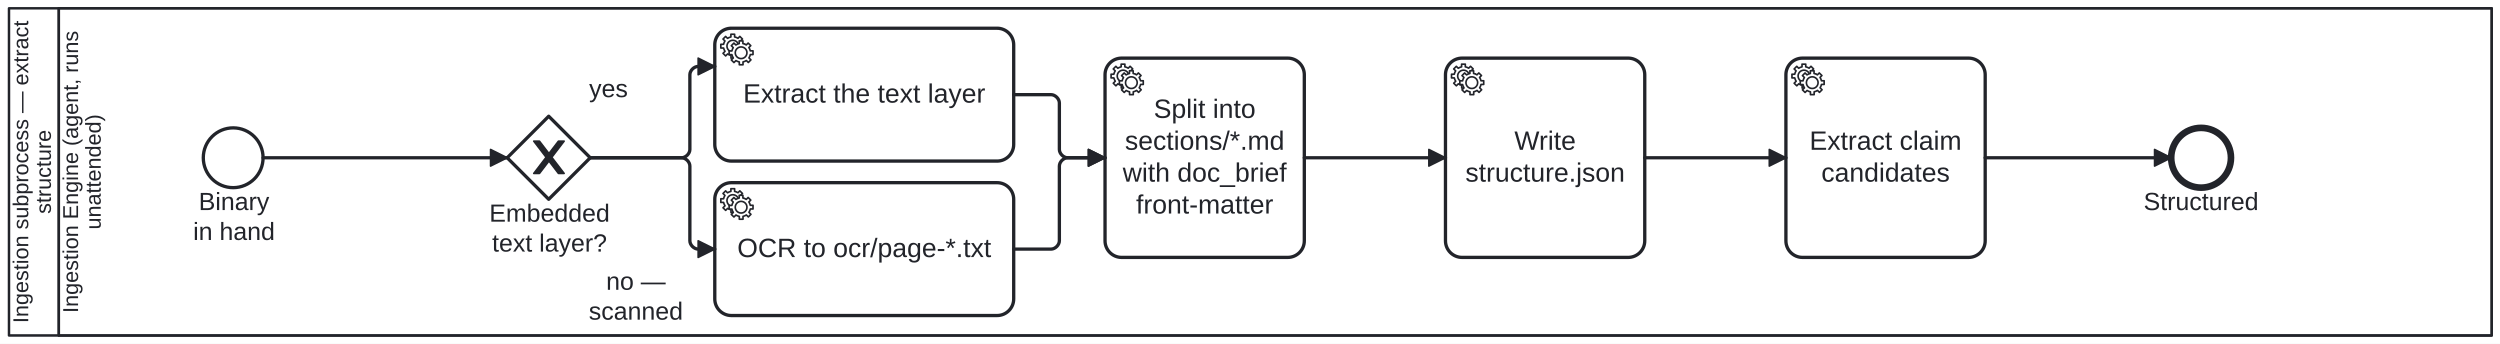
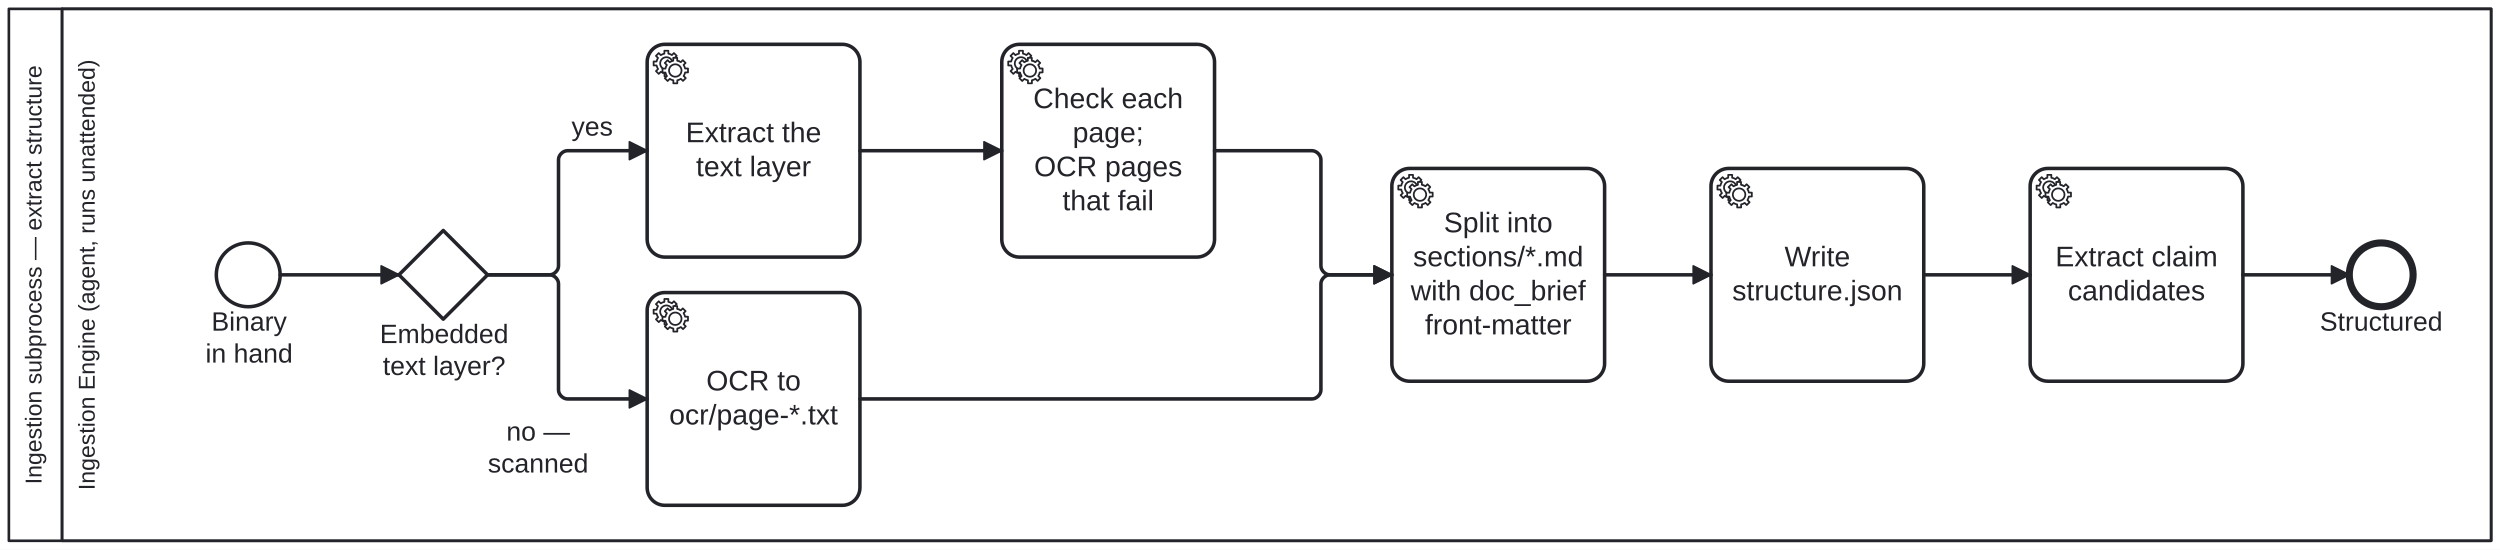
- <svg xmlns="http://www.w3.org/2000/svg" width="100%" style="max-width:100%;height:auto" viewBox="154.587 75 1505.412 207" version="1.1">
-   <rect x="154.587" y="75" width="1505.412" height="207" fill="#ffffff" />
+ <svg xmlns="http://www.w3.org/2000/svg" width="100%" style="max-width:100%;height:auto" viewBox="155 75 1410 310" version="1.1">
+   <rect x="155" y="75" width="1410" height="310" fill="#ffffff" />
  <g class="djs-group">
    <g class="djs-element djs-shape" data-element-id="Participant_ExtractStructure" style="display: block;" transform="matrix(1 0 0 1 160 80)">
      <g class="djs-visual">
-         <rect x="0" y="0" width="1495" height="197" rx="0" ry="0" style="stroke-linecap: round; stroke-linejoin: round; stroke: rgb(34, 36, 42); stroke-width: 1.5px; fill: white; fill-opacity: 0.95;" />
-         <path style="fill: none; stroke-linecap: round; stroke-linejoin: round; stroke: rgb(34, 36, 42); stroke-width: 1.5px;" d="M30,0L30,197" />
-         <text lineHeight="1.05" class="djs-label" transform="matrix(-1.83697e-16 -1 1 -1.83697e-16 0 197)" style="font-family: Arial, sans-serif; font-size: 13px; font-weight: normal; fill: rgb(34, 36, 42);">
-           <tspan x="7.456" y="11.588">Ingestion subprocess — extract </tspan>
-           <tspan x="73.214" y="25.238">structure</tspan>
+         <rect x="0" y="0" width="1400" height="300" rx="0" ry="0" style="stroke-linecap: round; stroke-linejoin: round; stroke: rgb(34, 36, 42); stroke-width: 1.5px; fill: white; fill-opacity: 0.95;" />
+         <path style="fill: none; stroke-linecap: round; stroke-linejoin: round; stroke: rgb(34, 36, 42); stroke-width: 1.5px;" d="M30,0L30,300" />
+         <text lineHeight="1.05" class="djs-label" transform="matrix(-1.83697e-16 -1 1 -1.83697e-16 0 300)" style="font-family: Arial, sans-serif; font-size: 13px; font-weight: normal; fill: rgb(34, 36, 42);">
+           <tspan x="31.864" y="18.413">Ingestion subprocess — extract structure</tspan>
        </text>
      </g>
-       <rect class="djs-hit djs-hit-all" x="0" y="0" width="1495" height="197" style="fill: none; stroke-opacity: 0; stroke: white; stroke-width: 15px;" />
+       <rect class="djs-hit djs-hit-all" x="0" y="0" width="1400" height="300" style="fill: none; stroke-opacity: 0; stroke: white; stroke-width: 15px;" />
    </g>
    <g class="djs-children">
      <g class="djs-group">
        <g class="djs-element djs-shape" data-element-id="Lane_0" style="display: block;" transform="matrix(1 0 0 1 190 80)">
          <g class="djs-visual">
-             <rect x="0" y="0" width="1465" height="197" rx="0" ry="0" style="stroke-linecap: round; stroke-linejoin: round; stroke: rgb(34, 36, 42); stroke-width: 1.5px; fill: white; fill-opacity: 0.25;" />
-             <text lineHeight="1.05" class="djs-label" transform="matrix(-1.83697e-16 -1 1 -1.83697e-16 0 197)" style="font-family: Arial, sans-serif; font-size: 13px; font-weight: normal; fill: rgb(34, 36, 42);">
-               <tspan x="13.581" y="11.588">Ingestion Engine (agent, runs </tspan>
-               <tspan x="63.804" y="25.238">unattended)</tspan>
-             </text>
-           </g>
-           <rect class="djs-hit djs-hit-all" x="0" y="0" width="1465" height="197" style="fill: none; stroke-opacity: 0; stroke: white; stroke-width: 15px;" />
-         </g>
-       </g>
-       <g class="djs-group">
-         <g class="djs-element djs-shape" data-element-id="StartEvent_Binary" style="display: block;" transform="matrix(1 0 0 1 277 152)">
+             <rect x="0" y="0" width="1370" height="300" rx="0" ry="0" style="stroke-linecap: round; stroke-linejoin: round; stroke: rgb(34, 36, 42); stroke-width: 1.5px; fill: white; fill-opacity: 0.25;" />
+             <text lineHeight="1.05" class="djs-label" transform="matrix(-1.83697e-16 -1 1 -1.83697e-16 0 300)" style="font-family: Arial, sans-serif; font-size: 13px; font-weight: normal; fill: rgb(34, 36, 42);">
+               <tspan x="28.579" y="18.413">Ingestion Engine (agent, runs unattended)</tspan>
+             </text>
+           </g>
+           <rect class="djs-hit djs-hit-all" x="0" y="0" width="1370" height="300" style="fill: none; stroke-opacity: 0; stroke: white; stroke-width: 15px;" />
+         </g>
+       </g>
+       <g class="djs-group">
+         <g class="djs-element djs-shape" data-element-id="StartEvent_Binary" style="display: block;" transform="matrix(1 0 0 1 277 212)">
          <g class="djs-visual">
            <circle cx="18" cy="18" r="18" style="stroke-linecap: round; stroke-linejoin: round; stroke: rgb(34, 36, 42); stroke-width: 2px; fill: white; fill-opacity: 0.95;" />
          </g>
          <rect class="djs-hit djs-hit-all" x="0" y="0" width="36" height="36" style="fill: none; stroke-opacity: 0; stroke: white; stroke-width: 15px;" />
        </g>
      </g>
      <g class="djs-group">
-         <g class="djs-element djs-shape" data-element-id="StartEvent_Binary_label" style="display: block;" transform="matrix(1 0 0 1 266 188)">
+         <g class="djs-element djs-shape" data-element-id="StartEvent_Binary_label" style="display: block;" transform="matrix(1 0 0 1 266 248)">
          <g class="djs-visual">
            <text lineHeight="1.2" class="djs-label" style="font-family: Arial, sans-serif; font-size: 15px; font-weight: normal; fill: rgb(34, 36, 42);">
              <tspan x="8.241" y="13.5">Binary </tspan>
              <tspan x="4.894" y="31.5">in hand</tspan>
            </text>
          </g>
          <rect class="djs-hit djs-hit-all" x="0" y="0" width="59" height="36" style="fill: none; stroke-opacity: 0; stroke: white; stroke-width: 15px;" />
        </g>
      </g>
      <g class="djs-group">
-         <g class="djs-element djs-shape" data-element-id="Gateway_HasText" style="display: block;" transform="matrix(1 0 0 1 460 145)">
+         <g class="djs-element djs-shape" data-element-id="Gateway_HasText" style="display: block;" transform="matrix(1 0 0 1 380 205)">
          <g class="djs-visual">
            <polygon points="25,0 50,25 25,50 0,25" style="stroke-linecap: round; stroke-linejoin: round; stroke: rgb(34, 36, 42); stroke-width: 2px; fill: white; fill-opacity: 0.95;" />
-             <path d="m 16,15 7.429,9.714 -7.429,9.714 3.429,0 5.714,-7.464 5.714,7.464 3.429,0 -7.429,-9.714 7.429,-9.714 -3.429,0 -5.714,7.464 -5.714,-7.464 -3.429,0 z" style="fill: rgb(34, 36, 42); stroke-linecap: round; stroke-linejoin: round; stroke: rgb(34, 36, 42); stroke-width: 1px;" />
          </g>
          <rect class="djs-hit djs-hit-all" x="0" y="0" width="50" height="50" style="fill: none; stroke-opacity: 0; stroke: white; stroke-width: 15px;" />
        </g>
      </g>
      <g class="djs-group">
-         <g class="djs-element djs-shape" data-element-id="Gateway_HasText_label" style="display: block;" transform="matrix(1 0 0 1 449 195)">
+         <g class="djs-element djs-shape" data-element-id="Gateway_HasText_label" style="display: block;" transform="matrix(1 0 0 1 369 255)">
          <g class="djs-visual">
            <text lineHeight="1.2" class="djs-label" style="font-family: Arial, sans-serif; font-size: 15px; font-weight: normal; fill: rgb(34, 36, 42);">
              <tspan x="0.223" y="13.5">Embedded</tspan>
              <tspan x="1.9" y="31.5">text layer?</tspan>
            </text>
          </g>
          <rect class="djs-hit djs-hit-all" x="0" y="0" width="73" height="36" style="fill: none; stroke-opacity: 0; stroke: white; stroke-width: 15px;" />
        </g>
      </g>
      <g class="djs-group">
-         <g class="djs-element djs-shape" data-element-id="Task_ExtractText" style="display: block;" transform="matrix(1 0 0 1 585 92)">
-           <g class="djs-visual">
-             <rect x="0" y="0" width="180" height="80" rx="10" ry="10" style="stroke-linecap: round; stroke-linejoin: round; stroke: rgb(34, 36, 42); stroke-width: 2px; fill: white; fill-opacity: 0.95;" />
-             <text lineHeight="1.2" class="djs-label" style="font-family: Arial, sans-serif; font-size: 16px; font-weight: normal; fill: rgb(34, 36, 42);">
-               <tspan x="17.082" y="44.8">Extract the text layer</tspan>
-             </text>
-             <circle cx="5" cy="5" r="5" transform="translate(6, 6)" style="stroke-linecap: round; stroke-linejoin: round; stroke: none; stroke-width: 2px; fill: white;" />
-             <path d="m 12,18 v -1.713 c 0.352,-0.07 0.704,-0.178 1.048,-0.321 0.344,-0.145 0.666,-0.321 0.966,-0.521 l 1.194,1.18 1.567,-1.577 -1.195,-1.18 c 0.403,-0.614 0.683,-1.299 0.825,-2.018 l 1.622,-0.01 v -2.22 l -1.637,0.01 c -0.073,-0.352 -0.178,-0.7 -0.324,-1.044 -0.145,-0.344 -0.321,-0.664 -0.523,-0.962 l 1.131,-1.136 -1.583,-1.563 -1.13,1.136 c -0.614,-0.401 -1.303,-0.681 -2.023,-0.822 l 0.009,-1.619 h -2.241 l 0.004,1.631 c -0.354,0.074 -0.705,0.18 -1.05,0.324 -0.344,0.144 -0.665,0.321 -0.964,0.52 l -1.17,-1.158 -1.567,1.579 1.168,1.157 c -0.403,0.613 -0.683,1.298 -0.825,2.017 l -1.659,0.003 v 2.222 l 1.672,-0.006 c 0.073,0.351 0.18,0.702 0.324,1.045 0.145,0.344 0.321,0.664 0.523,0.961 l -1.199,1.197 1.584,1.56 1.196,-1.193 c 0.614,0.403 1.303,0.682 2.023,0.823 l 7.19e-4,1.699 h 2.227 z m 0.221,-3.996 c -1.789,0.75 -3.858,-0.093 -4.61,-1.874 -0.752,-1.783 0.091,-3.846 1.88,-4.596 1.788,-0.749 3.857,0.093 4.609,1.874 0.752,1.782 -0.091,3.846 -1.88,4.596 z" style="fill: white; stroke-linecap: round; stroke-linejoin: round; stroke: rgb(34, 36, 42); stroke-width: 1px;" />
-             <circle cx="5" cy="5" r="5" transform="translate(11, 10)" style="stroke-linecap: round; stroke-linejoin: round; stroke: none; stroke-width: 2px; fill: white;" />
-             <path d="m 17,22 v -1.713 c 0.352,-0.07 0.704,-0.178 1.048,-0.321 0.344,-0.145 0.666,-0.321 0.966,-0.521 l 1.194,1.18 1.567,-1.577 -1.195,-1.18 c 0.403,-0.614 0.683,-1.299 0.825,-2.018 l 1.622,-0.01 v -2.22 l -1.637,0.01 c -0.073,-0.352 -0.178,-0.7 -0.324,-1.044 -0.145,-0.344 -0.321,-0.664 -0.523,-0.962 l 1.131,-1.136 -1.583,-1.563 -1.13,1.136 c -0.614,-0.401 -1.303,-0.681 -2.023,-0.822 l 0.009,-1.619 h -2.241 l 0.004,1.631 c -0.354,0.074 -0.705,0.18 -1.05,0.324 -0.344,0.144 -0.665,0.321 -0.964,0.52 l -1.17,-1.158 -1.567,1.579 1.168,1.157 c -0.403,0.613 -0.683,1.298 -0.825,2.017 l -1.659,0.003 v 2.222 l 1.672,-0.006 c 0.073,0.351 0.18,0.702 0.324,1.045 0.145,0.344 0.321,0.664 0.523,0.961 l -1.199,1.197 1.584,1.56 1.196,-1.193 c 0.614,0.403 1.303,0.682 2.023,0.823 l 7.19e-4,1.699 h 2.227 z m 0.221,-3.996 c -1.789,0.75 -3.858,-0.093 -4.61,-1.874 -0.752,-1.783 0.091,-3.846 1.88,-4.596 1.788,-0.749 3.857,0.093 4.609,1.874 0.752,1.782 -0.091,3.846 -1.88,4.596 z" style="fill: white; stroke-linecap: round; stroke-linejoin: round; stroke: rgb(34, 36, 42); stroke-width: 1px;" />
-           </g>
-           <rect class="djs-hit djs-hit-all" x="0" y="0" width="180" height="80" style="fill: none; stroke-opacity: 0; stroke: white; stroke-width: 15px;" />
-         </g>
-       </g>
-       <g class="djs-group">
-         <g class="djs-element djs-shape" data-element-id="Task_Ocr" style="display: block;" transform="matrix(1 0 0 1 585 185)">
-           <g class="djs-visual">
-             <rect x="0" y="0" width="180" height="80" rx="10" ry="10" style="stroke-linecap: round; stroke-linejoin: round; stroke: rgb(34, 36, 42); stroke-width: 2px; fill: white; fill-opacity: 0.95;" />
-             <text lineHeight="1.2" class="djs-label" style="font-family: Arial, sans-serif; font-size: 16px; font-weight: normal; fill: rgb(34, 36, 42);">
-               <tspan x="13.527" y="44.8">OCR to ocr/page-*.txt</tspan>
-             </text>
-             <circle cx="5" cy="5" r="5" transform="translate(6, 6)" style="stroke-linecap: round; stroke-linejoin: round; stroke: none; stroke-width: 2px; fill: white;" />
-             <path d="m 12,18 v -1.713 c 0.352,-0.07 0.704,-0.178 1.048,-0.321 0.344,-0.145 0.666,-0.321 0.966,-0.521 l 1.194,1.18 1.567,-1.577 -1.195,-1.18 c 0.403,-0.614 0.683,-1.299 0.825,-2.018 l 1.622,-0.01 v -2.22 l -1.637,0.01 c -0.073,-0.352 -0.178,-0.7 -0.324,-1.044 -0.145,-0.344 -0.321,-0.664 -0.523,-0.962 l 1.131,-1.136 -1.583,-1.563 -1.13,1.136 c -0.614,-0.401 -1.303,-0.681 -2.023,-0.822 l 0.009,-1.619 h -2.241 l 0.004,1.631 c -0.354,0.074 -0.705,0.18 -1.05,0.324 -0.344,0.144 -0.665,0.321 -0.964,0.52 l -1.17,-1.158 -1.567,1.579 1.168,1.157 c -0.403,0.613 -0.683,1.298 -0.825,2.017 l -1.659,0.003 v 2.222 l 1.672,-0.006 c 0.073,0.351 0.18,0.702 0.324,1.045 0.145,0.344 0.321,0.664 0.523,0.961 l -1.199,1.197 1.584,1.56 1.196,-1.193 c 0.614,0.403 1.303,0.682 2.023,0.823 l 7.19e-4,1.699 h 2.227 z m 0.221,-3.996 c -1.789,0.75 -3.858,-0.093 -4.61,-1.874 -0.752,-1.783 0.091,-3.846 1.88,-4.596 1.788,-0.749 3.857,0.093 4.609,1.874 0.752,1.782 -0.091,3.846 -1.88,4.596 z" style="fill: white; stroke-linecap: round; stroke-linejoin: round; stroke: rgb(34, 36, 42); stroke-width: 1px;" />
-             <circle cx="5" cy="5" r="5" transform="translate(11, 10)" style="stroke-linecap: round; stroke-linejoin: round; stroke: none; stroke-width: 2px; fill: white;" />
-             <path d="m 17,22 v -1.713 c 0.352,-0.07 0.704,-0.178 1.048,-0.321 0.344,-0.145 0.666,-0.321 0.966,-0.521 l 1.194,1.18 1.567,-1.577 -1.195,-1.18 c 0.403,-0.614 0.683,-1.299 0.825,-2.018 l 1.622,-0.01 v -2.22 l -1.637,0.01 c -0.073,-0.352 -0.178,-0.7 -0.324,-1.044 -0.145,-0.344 -0.321,-0.664 -0.523,-0.962 l 1.131,-1.136 -1.583,-1.563 -1.13,1.136 c -0.614,-0.401 -1.303,-0.681 -2.023,-0.822 l 0.009,-1.619 h -2.241 l 0.004,1.631 c -0.354,0.074 -0.705,0.18 -1.05,0.324 -0.344,0.144 -0.665,0.321 -0.964,0.52 l -1.17,-1.158 -1.567,1.579 1.168,1.157 c -0.403,0.613 -0.683,1.298 -0.825,2.017 l -1.659,0.003 v 2.222 l 1.672,-0.006 c 0.073,0.351 0.18,0.702 0.324,1.045 0.145,0.344 0.321,0.664 0.523,0.961 l -1.199,1.197 1.584,1.56 1.196,-1.193 c 0.614,0.403 1.303,0.682 2.023,0.823 l 7.19e-4,1.699 h 2.227 z m 0.221,-3.996 c -1.789,0.75 -3.858,-0.093 -4.61,-1.874 -0.752,-1.783 0.091,-3.846 1.88,-4.596 1.788,-0.749 3.857,0.093 4.609,1.874 0.752,1.782 -0.091,3.846 -1.88,4.596 z" style="fill: white; stroke-linecap: round; stroke-linejoin: round; stroke: rgb(34, 36, 42); stroke-width: 1px;" />
-           </g>
-           <rect class="djs-hit djs-hit-all" x="0" y="0" width="180" height="80" style="fill: none; stroke-opacity: 0; stroke: white; stroke-width: 15px;" />
-         </g>
-       </g>
-       <g class="djs-group">
-         <g class="djs-element djs-shape" data-element-id="Task_Sections" style="display: block;" transform="matrix(1 0 0 1 820 110)">
+         <g class="djs-element djs-shape" data-element-id="Task_ExtractText" style="display: block;" transform="matrix(1 0 0 1 520 100)">
+           <g class="djs-visual">
+             <rect x="0" y="0" width="120" height="120" rx="10" ry="10" style="stroke-linecap: round; stroke-linejoin: round; stroke: rgb(34, 36, 42); stroke-width: 2px; fill: white; fill-opacity: 0.95;" />
+             <text lineHeight="1.2" class="djs-label" style="font-family: Arial, sans-serif; font-size: 16px; font-weight: normal; fill: rgb(34, 36, 42);">
+               <tspan x="21.762" y="55.2">Extract the </tspan>
+               <tspan x="27.543" y="74.4">text layer</tspan>
+             </text>
+             <circle cx="5" cy="5" r="5" transform="translate(6, 6)" style="stroke-linecap: round; stroke-linejoin: round; stroke: none; stroke-width: 2px; fill: white;" />
+             <path d="m 12,18 v -1.713 c 0.352,-0.07 0.704,-0.178 1.048,-0.321 0.344,-0.145 0.666,-0.321 0.966,-0.521 l 1.194,1.18 1.567,-1.577 -1.195,-1.18 c 0.403,-0.614 0.683,-1.299 0.825,-2.018 l 1.622,-0.01 v -2.22 l -1.637,0.01 c -0.073,-0.352 -0.178,-0.7 -0.324,-1.044 -0.145,-0.344 -0.321,-0.664 -0.523,-0.962 l 1.131,-1.136 -1.583,-1.563 -1.13,1.136 c -0.614,-0.401 -1.303,-0.681 -2.023,-0.822 l 0.009,-1.619 h -2.241 l 0.004,1.631 c -0.354,0.074 -0.705,0.18 -1.05,0.324 -0.344,0.144 -0.665,0.321 -0.964,0.52 l -1.17,-1.158 -1.567,1.579 1.168,1.157 c -0.403,0.613 -0.683,1.298 -0.825,2.017 l -1.659,0.003 v 2.222 l 1.672,-0.006 c 0.073,0.351 0.18,0.702 0.324,1.045 0.145,0.344 0.321,0.664 0.523,0.961 l -1.199,1.197 1.584,1.56 1.196,-1.193 c 0.614,0.403 1.303,0.682 2.023,0.823 l 7.19e-4,1.699 h 2.227 z m 0.221,-3.996 c -1.789,0.75 -3.858,-0.093 -4.61,-1.874 -0.752,-1.783 0.091,-3.846 1.88,-4.596 1.788,-0.749 3.857,0.093 4.609,1.874 0.752,1.782 -0.091,3.846 -1.88,4.596 z" style="fill: white; stroke-linecap: round; stroke-linejoin: round; stroke: rgb(34, 36, 42); stroke-width: 1px;" />
+             <circle cx="5" cy="5" r="5" transform="translate(11, 10)" style="stroke-linecap: round; stroke-linejoin: round; stroke: none; stroke-width: 2px; fill: white;" />
+             <path d="m 17,22 v -1.713 c 0.352,-0.07 0.704,-0.178 1.048,-0.321 0.344,-0.145 0.666,-0.321 0.966,-0.521 l 1.194,1.18 1.567,-1.577 -1.195,-1.18 c 0.403,-0.614 0.683,-1.299 0.825,-2.018 l 1.622,-0.01 v -2.22 l -1.637,0.01 c -0.073,-0.352 -0.178,-0.7 -0.324,-1.044 -0.145,-0.344 -0.321,-0.664 -0.523,-0.962 l 1.131,-1.136 -1.583,-1.563 -1.13,1.136 c -0.614,-0.401 -1.303,-0.681 -2.023,-0.822 l 0.009,-1.619 h -2.241 l 0.004,1.631 c -0.354,0.074 -0.705,0.18 -1.05,0.324 -0.344,0.144 -0.665,0.321 -0.964,0.52 l -1.17,-1.158 -1.567,1.579 1.168,1.157 c -0.403,0.613 -0.683,1.298 -0.825,2.017 l -1.659,0.003 v 2.222 l 1.672,-0.006 c 0.073,0.351 0.18,0.702 0.324,1.045 0.145,0.344 0.321,0.664 0.523,0.961 l -1.199,1.197 1.584,1.56 1.196,-1.193 c 0.614,0.403 1.303,0.682 2.023,0.823 l 7.19e-4,1.699 h 2.227 z m 0.221,-3.996 c -1.789,0.75 -3.858,-0.093 -4.61,-1.874 -0.752,-1.783 0.091,-3.846 1.88,-4.596 1.788,-0.749 3.857,0.093 4.609,1.874 0.752,1.782 -0.091,3.846 -1.88,4.596 z" style="fill: white; stroke-linecap: round; stroke-linejoin: round; stroke: rgb(34, 36, 42); stroke-width: 1px;" />
+           </g>
+           <rect class="djs-hit djs-hit-all" x="0" y="0" width="120" height="120" style="fill: none; stroke-opacity: 0; stroke: white; stroke-width: 15px;" />
+         </g>
+       </g>
+       <g class="djs-group">
+         <g class="djs-element djs-shape" data-element-id="Task_PageCheck" style="display: block;" transform="matrix(1 0 0 1 720 100)">
+           <g class="djs-visual">
+             <rect x="0" y="0" width="120" height="120" rx="10" ry="10" style="stroke-linecap: round; stroke-linejoin: round; stroke: rgb(34, 36, 42); stroke-width: 2px; fill: white; fill-opacity: 0.95;" />
+             <text lineHeight="1.2" class="djs-label" style="font-family: Arial, sans-serif; font-size: 16px; font-weight: normal; fill: rgb(34, 36, 42);">
+               <tspan x="17.754" y="36">Check each </tspan>
+               <tspan x="39.98" y="55.2">page;</tspan>
+               <tspan x="18.203" y="74.4">OCR pages </tspan>
+               <tspan x="34.207" y="93.6">that fail</tspan>
+             </text>
+             <circle cx="5" cy="5" r="5" transform="translate(6, 6)" style="stroke-linecap: round; stroke-linejoin: round; stroke: none; stroke-width: 2px; fill: white;" />
+             <path d="m 12,18 v -1.713 c 0.352,-0.07 0.704,-0.178 1.048,-0.321 0.344,-0.145 0.666,-0.321 0.966,-0.521 l 1.194,1.18 1.567,-1.577 -1.195,-1.18 c 0.403,-0.614 0.683,-1.299 0.825,-2.018 l 1.622,-0.01 v -2.22 l -1.637,0.01 c -0.073,-0.352 -0.178,-0.7 -0.324,-1.044 -0.145,-0.344 -0.321,-0.664 -0.523,-0.962 l 1.131,-1.136 -1.583,-1.563 -1.13,1.136 c -0.614,-0.401 -1.303,-0.681 -2.023,-0.822 l 0.009,-1.619 h -2.241 l 0.004,1.631 c -0.354,0.074 -0.705,0.18 -1.05,0.324 -0.344,0.144 -0.665,0.321 -0.964,0.52 l -1.17,-1.158 -1.567,1.579 1.168,1.157 c -0.403,0.613 -0.683,1.298 -0.825,2.017 l -1.659,0.003 v 2.222 l 1.672,-0.006 c 0.073,0.351 0.18,0.702 0.324,1.045 0.145,0.344 0.321,0.664 0.523,0.961 l -1.199,1.197 1.584,1.56 1.196,-1.193 c 0.614,0.403 1.303,0.682 2.023,0.823 l 7.19e-4,1.699 h 2.227 z m 0.221,-3.996 c -1.789,0.75 -3.858,-0.093 -4.61,-1.874 -0.752,-1.783 0.091,-3.846 1.88,-4.596 1.788,-0.749 3.857,0.093 4.609,1.874 0.752,1.782 -0.091,3.846 -1.88,4.596 z" style="fill: white; stroke-linecap: round; stroke-linejoin: round; stroke: rgb(34, 36, 42); stroke-width: 1px;" />
+             <circle cx="5" cy="5" r="5" transform="translate(11, 10)" style="stroke-linecap: round; stroke-linejoin: round; stroke: none; stroke-width: 2px; fill: white;" />
+             <path d="m 17,22 v -1.713 c 0.352,-0.07 0.704,-0.178 1.048,-0.321 0.344,-0.145 0.666,-0.321 0.966,-0.521 l 1.194,1.18 1.567,-1.577 -1.195,-1.18 c 0.403,-0.614 0.683,-1.299 0.825,-2.018 l 1.622,-0.01 v -2.22 l -1.637,0.01 c -0.073,-0.352 -0.178,-0.7 -0.324,-1.044 -0.145,-0.344 -0.321,-0.664 -0.523,-0.962 l 1.131,-1.136 -1.583,-1.563 -1.13,1.136 c -0.614,-0.401 -1.303,-0.681 -2.023,-0.822 l 0.009,-1.619 h -2.241 l 0.004,1.631 c -0.354,0.074 -0.705,0.18 -1.05,0.324 -0.344,0.144 -0.665,0.321 -0.964,0.52 l -1.17,-1.158 -1.567,1.579 1.168,1.157 c -0.403,0.613 -0.683,1.298 -0.825,2.017 l -1.659,0.003 v 2.222 l 1.672,-0.006 c 0.073,0.351 0.18,0.702 0.324,1.045 0.145,0.344 0.321,0.664 0.523,0.961 l -1.199,1.197 1.584,1.56 1.196,-1.193 c 0.614,0.403 1.303,0.682 2.023,0.823 l 7.19e-4,1.699 h 2.227 z m 0.221,-3.996 c -1.789,0.75 -3.858,-0.093 -4.61,-1.874 -0.752,-1.783 0.091,-3.846 1.88,-4.596 1.788,-0.749 3.857,0.093 4.609,1.874 0.752,1.782 -0.091,3.846 -1.88,4.596 z" style="fill: white; stroke-linecap: round; stroke-linejoin: round; stroke: rgb(34, 36, 42); stroke-width: 1px;" />
+           </g>
+           <rect class="djs-hit djs-hit-all" x="0" y="0" width="120" height="120" style="fill: none; stroke-opacity: 0; stroke: white; stroke-width: 15px;" />
+         </g>
+       </g>
+       <g class="djs-group">
+         <g class="djs-element djs-shape" data-element-id="Task_Ocr" style="display: block;" transform="matrix(1 0 0 1 520 240)">
+           <g class="djs-visual">
+             <rect x="0" y="0" width="120" height="120" rx="10" ry="10" style="stroke-linecap: round; stroke-linejoin: round; stroke: rgb(34, 36, 42); stroke-width: 2px; fill: white; fill-opacity: 0.95;" />
+             <text lineHeight="1.2" class="djs-label" style="font-family: Arial, sans-serif; font-size: 16px; font-weight: normal; fill: rgb(34, 36, 42);">
+               <tspan x="33.328" y="55.2">OCR to </tspan>
+               <tspan x="12.422" y="74.4">ocr/page-*.txt</tspan>
+             </text>
+             <circle cx="5" cy="5" r="5" transform="translate(6, 6)" style="stroke-linecap: round; stroke-linejoin: round; stroke: none; stroke-width: 2px; fill: white;" />
+             <path d="m 12,18 v -1.713 c 0.352,-0.07 0.704,-0.178 1.048,-0.321 0.344,-0.145 0.666,-0.321 0.966,-0.521 l 1.194,1.18 1.567,-1.577 -1.195,-1.18 c 0.403,-0.614 0.683,-1.299 0.825,-2.018 l 1.622,-0.01 v -2.22 l -1.637,0.01 c -0.073,-0.352 -0.178,-0.7 -0.324,-1.044 -0.145,-0.344 -0.321,-0.664 -0.523,-0.962 l 1.131,-1.136 -1.583,-1.563 -1.13,1.136 c -0.614,-0.401 -1.303,-0.681 -2.023,-0.822 l 0.009,-1.619 h -2.241 l 0.004,1.631 c -0.354,0.074 -0.705,0.18 -1.05,0.324 -0.344,0.144 -0.665,0.321 -0.964,0.52 l -1.17,-1.158 -1.567,1.579 1.168,1.157 c -0.403,0.613 -0.683,1.298 -0.825,2.017 l -1.659,0.003 v 2.222 l 1.672,-0.006 c 0.073,0.351 0.18,0.702 0.324,1.045 0.145,0.344 0.321,0.664 0.523,0.961 l -1.199,1.197 1.584,1.56 1.196,-1.193 c 0.614,0.403 1.303,0.682 2.023,0.823 l 7.19e-4,1.699 h 2.227 z m 0.221,-3.996 c -1.789,0.75 -3.858,-0.093 -4.61,-1.874 -0.752,-1.783 0.091,-3.846 1.88,-4.596 1.788,-0.749 3.857,0.093 4.609,1.874 0.752,1.782 -0.091,3.846 -1.88,4.596 z" style="fill: white; stroke-linecap: round; stroke-linejoin: round; stroke: rgb(34, 36, 42); stroke-width: 1px;" />
+             <circle cx="5" cy="5" r="5" transform="translate(11, 10)" style="stroke-linecap: round; stroke-linejoin: round; stroke: none; stroke-width: 2px; fill: white;" />
+             <path d="m 17,22 v -1.713 c 0.352,-0.07 0.704,-0.178 1.048,-0.321 0.344,-0.145 0.666,-0.321 0.966,-0.521 l 1.194,1.18 1.567,-1.577 -1.195,-1.18 c 0.403,-0.614 0.683,-1.299 0.825,-2.018 l 1.622,-0.01 v -2.22 l -1.637,0.01 c -0.073,-0.352 -0.178,-0.7 -0.324,-1.044 -0.145,-0.344 -0.321,-0.664 -0.523,-0.962 l 1.131,-1.136 -1.583,-1.563 -1.13,1.136 c -0.614,-0.401 -1.303,-0.681 -2.023,-0.822 l 0.009,-1.619 h -2.241 l 0.004,1.631 c -0.354,0.074 -0.705,0.18 -1.05,0.324 -0.344,0.144 -0.665,0.321 -0.964,0.52 l -1.17,-1.158 -1.567,1.579 1.168,1.157 c -0.403,0.613 -0.683,1.298 -0.825,2.017 l -1.659,0.003 v 2.222 l 1.672,-0.006 c 0.073,0.351 0.18,0.702 0.324,1.045 0.145,0.344 0.321,0.664 0.523,0.961 l -1.199,1.197 1.584,1.56 1.196,-1.193 c 0.614,0.403 1.303,0.682 2.023,0.823 l 7.19e-4,1.699 h 2.227 z m 0.221,-3.996 c -1.789,0.75 -3.858,-0.093 -4.61,-1.874 -0.752,-1.783 0.091,-3.846 1.88,-4.596 1.788,-0.749 3.857,0.093 4.609,1.874 0.752,1.782 -0.091,3.846 -1.88,4.596 z" style="fill: white; stroke-linecap: round; stroke-linejoin: round; stroke: rgb(34, 36, 42); stroke-width: 1px;" />
+           </g>
+           <rect class="djs-hit djs-hit-all" x="0" y="0" width="120" height="120" style="fill: none; stroke-opacity: 0; stroke: white; stroke-width: 15px;" />
+         </g>
+       </g>
+       <g class="djs-group">
+         <g class="djs-element djs-shape" data-element-id="Task_Sections" style="display: block;" transform="matrix(1 0 0 1 940 170)">
          <g class="djs-visual">
            <rect x="0" y="0" width="120" height="120" rx="10" ry="10" style="stroke-linecap: round; stroke-linejoin: round; stroke: rgb(34, 36, 42); stroke-width: 2px; fill: white; fill-opacity: 0.95;" />
            <text lineHeight="1.2" class="djs-label" style="font-family: Arial, sans-serif; font-size: 16px; font-weight: normal; fill: rgb(34, 36, 42);">
              <tspan x="29.316" y="36">Split into </tspan>
              <tspan x="11.98" y="55.2">sections/*.md</tspan>
              <tspan x="10.641" y="74.4">with doc_brief </tspan>
              <tspan x="18.656" y="93.6">front-matter</tspan>
            </text>
            <circle cx="5" cy="5" r="5" transform="translate(6, 6)" style="stroke-linecap: round; stroke-linejoin: round; stroke: none; stroke-width: 2px; fill: white;" />
            <path d="m 12,18 v -1.713 c 0.352,-0.07 0.704,-0.178 1.048,-0.321 0.344,-0.145 0.666,-0.321 0.966,-0.521 l 1.194,1.18 1.567,-1.577 -1.195,-1.18 c 0.403,-0.614 0.683,-1.299 0.825,-2.018 l 1.622,-0.01 v -2.22 l -1.637,0.01 c -0.073,-0.352 -0.178,-0.7 -0.324,-1.044 -0.145,-0.344 -0.321,-0.664 -0.523,-0.962 l 1.131,-1.136 -1.583,-1.563 -1.13,1.136 c -0.614,-0.401 -1.303,-0.681 -2.023,-0.822 l 0.009,-1.619 h -2.241 l 0.004,1.631 c -0.354,0.074 -0.705,0.18 -1.05,0.324 -0.344,0.144 -0.665,0.321 -0.964,0.52 l -1.17,-1.158 -1.567,1.579 1.168,1.157 c -0.403,0.613 -0.683,1.298 -0.825,2.017 l -1.659,0.003 v 2.222 l 1.672,-0.006 c 0.073,0.351 0.18,0.702 0.324,1.045 0.145,0.344 0.321,0.664 0.523,0.961 l -1.199,1.197 1.584,1.56 1.196,-1.193 c 0.614,0.403 1.303,0.682 2.023,0.823 l 7.19e-4,1.699 h 2.227 z m 0.221,-3.996 c -1.789,0.75 -3.858,-0.093 -4.61,-1.874 -0.752,-1.783 0.091,-3.846 1.88,-4.596 1.788,-0.749 3.857,0.093 4.609,1.874 0.752,1.782 -0.091,3.846 -1.88,4.596 z" style="fill: white; stroke-linecap: round; stroke-linejoin: round; stroke: rgb(34, 36, 42); stroke-width: 1px;" />
            <circle cx="5" cy="5" r="5" transform="translate(11, 10)" style="stroke-linecap: round; stroke-linejoin: round; stroke: none; stroke-width: 2px; fill: white;" />
            <path d="m 17,22 v -1.713 c 0.352,-0.07 0.704,-0.178 1.048,-0.321 0.344,-0.145 0.666,-0.321 0.966,-0.521 l 1.194,1.18 1.567,-1.577 -1.195,-1.18 c 0.403,-0.614 0.683,-1.299 0.825,-2.018 l 1.622,-0.01 v -2.22 l -1.637,0.01 c -0.073,-0.352 -0.178,-0.7 -0.324,-1.044 -0.145,-0.344 -0.321,-0.664 -0.523,-0.962 l 1.131,-1.136 -1.583,-1.563 -1.13,1.136 c -0.614,-0.401 -1.303,-0.681 -2.023,-0.822 l 0.009,-1.619 h -2.241 l 0.004,1.631 c -0.354,0.074 -0.705,0.18 -1.05,0.324 -0.344,0.144 -0.665,0.321 -0.964,0.52 l -1.17,-1.158 -1.567,1.579 1.168,1.157 c -0.403,0.613 -0.683,1.298 -0.825,2.017 l -1.659,0.003 v 2.222 l 1.672,-0.006 c 0.073,0.351 0.18,0.702 0.324,1.045 0.145,0.344 0.321,0.664 0.523,0.961 l -1.199,1.197 1.584,1.56 1.196,-1.193 c 0.614,0.403 1.303,0.682 2.023,0.823 l 7.19e-4,1.699 h 2.227 z m 0.221,-3.996 c -1.789,0.75 -3.858,-0.093 -4.61,-1.874 -0.752,-1.783 0.091,-3.846 1.88,-4.596 1.788,-0.749 3.857,0.093 4.609,1.874 0.752,1.782 -0.091,3.846 -1.88,4.596 z" style="fill: white; stroke-linecap: round; stroke-linejoin: round; stroke: rgb(34, 36, 42); stroke-width: 1px;" />
          </g>
          <rect class="djs-hit djs-hit-all" x="0" y="0" width="120" height="120" style="fill: none; stroke-opacity: 0; stroke: white; stroke-width: 15px;" />
        </g>
      </g>
      <g class="djs-group">
-         <g class="djs-element djs-shape" data-element-id="Task_Structure" style="display: block;" transform="matrix(1 0 0 1 1025 110)">
+         <g class="djs-element djs-shape" data-element-id="Task_Structure" style="display: block;" transform="matrix(1 0 0 1 1120 170)">
          <g class="djs-visual">
            <rect x="0" y="0" width="120" height="120" rx="10" ry="10" style="stroke-linecap: round; stroke-linejoin: round; stroke: rgb(34, 36, 42); stroke-width: 2px; fill: white; fill-opacity: 0.95;" />
            <text lineHeight="1.2" class="djs-label" style="font-family: Arial, sans-serif; font-size: 16px; font-weight: normal; fill: rgb(34, 36, 42);">
              <tspan x="41.48" y="55.2">Write </tspan>
              <tspan x="11.98" y="74.4">structure.json</tspan>
            </text>
            <circle cx="5" cy="5" r="5" transform="translate(6, 6)" style="stroke-linecap: round; stroke-linejoin: round; stroke: none; stroke-width: 2px; fill: white;" />
            <path d="m 12,18 v -1.713 c 0.352,-0.07 0.704,-0.178 1.048,-0.321 0.344,-0.145 0.666,-0.321 0.966,-0.521 l 1.194,1.18 1.567,-1.577 -1.195,-1.18 c 0.403,-0.614 0.683,-1.299 0.825,-2.018 l 1.622,-0.01 v -2.22 l -1.637,0.01 c -0.073,-0.352 -0.178,-0.7 -0.324,-1.044 -0.145,-0.344 -0.321,-0.664 -0.523,-0.962 l 1.131,-1.136 -1.583,-1.563 -1.13,1.136 c -0.614,-0.401 -1.303,-0.681 -2.023,-0.822 l 0.009,-1.619 h -2.241 l 0.004,1.631 c -0.354,0.074 -0.705,0.18 -1.05,0.324 -0.344,0.144 -0.665,0.321 -0.964,0.52 l -1.17,-1.158 -1.567,1.579 1.168,1.157 c -0.403,0.613 -0.683,1.298 -0.825,2.017 l -1.659,0.003 v 2.222 l 1.672,-0.006 c 0.073,0.351 0.18,0.702 0.324,1.045 0.145,0.344 0.321,0.664 0.523,0.961 l -1.199,1.197 1.584,1.56 1.196,-1.193 c 0.614,0.403 1.303,0.682 2.023,0.823 l 7.19e-4,1.699 h 2.227 z m 0.221,-3.996 c -1.789,0.75 -3.858,-0.093 -4.61,-1.874 -0.752,-1.783 0.091,-3.846 1.88,-4.596 1.788,-0.749 3.857,0.093 4.609,1.874 0.752,1.782 -0.091,3.846 -1.88,4.596 z" style="fill: white; stroke-linecap: round; stroke-linejoin: round; stroke: rgb(34, 36, 42); stroke-width: 1px;" />
            <circle cx="5" cy="5" r="5" transform="translate(11, 10)" style="stroke-linecap: round; stroke-linejoin: round; stroke: none; stroke-width: 2px; fill: white;" />
            <path d="m 17,22 v -1.713 c 0.352,-0.07 0.704,-0.178 1.048,-0.321 0.344,-0.145 0.666,-0.321 0.966,-0.521 l 1.194,1.18 1.567,-1.577 -1.195,-1.18 c 0.403,-0.614 0.683,-1.299 0.825,-2.018 l 1.622,-0.01 v -2.22 l -1.637,0.01 c -0.073,-0.352 -0.178,-0.7 -0.324,-1.044 -0.145,-0.344 -0.321,-0.664 -0.523,-0.962 l 1.131,-1.136 -1.583,-1.563 -1.13,1.136 c -0.614,-0.401 -1.303,-0.681 -2.023,-0.822 l 0.009,-1.619 h -2.241 l 0.004,1.631 c -0.354,0.074 -0.705,0.18 -1.05,0.324 -0.344,0.144 -0.665,0.321 -0.964,0.52 l -1.17,-1.158 -1.567,1.579 1.168,1.157 c -0.403,0.613 -0.683,1.298 -0.825,2.017 l -1.659,0.003 v 2.222 l 1.672,-0.006 c 0.073,0.351 0.18,0.702 0.324,1.045 0.145,0.344 0.321,0.664 0.523,0.961 l -1.199,1.197 1.584,1.56 1.196,-1.193 c 0.614,0.403 1.303,0.682 2.023,0.823 l 7.19e-4,1.699 h 2.227 z m 0.221,-3.996 c -1.789,0.75 -3.858,-0.093 -4.61,-1.874 -0.752,-1.783 0.091,-3.846 1.88,-4.596 1.788,-0.749 3.857,0.093 4.609,1.874 0.752,1.782 -0.091,3.846 -1.88,4.596 z" style="fill: white; stroke-linecap: round; stroke-linejoin: round; stroke: rgb(34, 36, 42); stroke-width: 1px;" />
          </g>
          <rect class="djs-hit djs-hit-all" x="0" y="0" width="120" height="120" style="fill: none; stroke-opacity: 0; stroke: white; stroke-width: 15px;" />
        </g>
      </g>
      <g class="djs-group">
-         <g class="djs-element djs-shape" data-element-id="Task_Candidates" style="display: block;" transform="matrix(1 0 0 1 1230 110)">
+         <g class="djs-element djs-shape" data-element-id="Task_Candidates" style="display: block;" transform="matrix(1 0 0 1 1300 170)">
          <g class="djs-visual">
            <rect x="0" y="0" width="120" height="120" rx="10" ry="10" style="stroke-linecap: round; stroke-linejoin: round; stroke: rgb(34, 36, 42); stroke-width: 2px; fill: white; fill-opacity: 0.95;" />
            <text lineHeight="1.2" class="djs-label" style="font-family: Arial, sans-serif; font-size: 16px; font-weight: normal; fill: rgb(34, 36, 42);">
              <tspan x="14.215" y="55.2">Extract claim </tspan>
              <tspan x="21.305" y="74.4">candidates</tspan>
            </text>
            <circle cx="5" cy="5" r="5" transform="translate(6, 6)" style="stroke-linecap: round; stroke-linejoin: round; stroke: none; stroke-width: 2px; fill: white;" />
            <path d="m 12,18 v -1.713 c 0.352,-0.07 0.704,-0.178 1.048,-0.321 0.344,-0.145 0.666,-0.321 0.966,-0.521 l 1.194,1.18 1.567,-1.577 -1.195,-1.18 c 0.403,-0.614 0.683,-1.299 0.825,-2.018 l 1.622,-0.01 v -2.22 l -1.637,0.01 c -0.073,-0.352 -0.178,-0.7 -0.324,-1.044 -0.145,-0.344 -0.321,-0.664 -0.523,-0.962 l 1.131,-1.136 -1.583,-1.563 -1.13,1.136 c -0.614,-0.401 -1.303,-0.681 -2.023,-0.822 l 0.009,-1.619 h -2.241 l 0.004,1.631 c -0.354,0.074 -0.705,0.18 -1.05,0.324 -0.344,0.144 -0.665,0.321 -0.964,0.52 l -1.17,-1.158 -1.567,1.579 1.168,1.157 c -0.403,0.613 -0.683,1.298 -0.825,2.017 l -1.659,0.003 v 2.222 l 1.672,-0.006 c 0.073,0.351 0.18,0.702 0.324,1.045 0.145,0.344 0.321,0.664 0.523,0.961 l -1.199,1.197 1.584,1.56 1.196,-1.193 c 0.614,0.403 1.303,0.682 2.023,0.823 l 7.19e-4,1.699 h 2.227 z m 0.221,-3.996 c -1.789,0.75 -3.858,-0.093 -4.61,-1.874 -0.752,-1.783 0.091,-3.846 1.88,-4.596 1.788,-0.749 3.857,0.093 4.609,1.874 0.752,1.782 -0.091,3.846 -1.88,4.596 z" style="fill: white; stroke-linecap: round; stroke-linejoin: round; stroke: rgb(34, 36, 42); stroke-width: 1px;" />
            <circle cx="5" cy="5" r="5" transform="translate(11, 10)" style="stroke-linecap: round; stroke-linejoin: round; stroke: none; stroke-width: 2px; fill: white;" />
            <path d="m 17,22 v -1.713 c 0.352,-0.07 0.704,-0.178 1.048,-0.321 0.344,-0.145 0.666,-0.321 0.966,-0.521 l 1.194,1.18 1.567,-1.577 -1.195,-1.18 c 0.403,-0.614 0.683,-1.299 0.825,-2.018 l 1.622,-0.01 v -2.22 l -1.637,0.01 c -0.073,-0.352 -0.178,-0.7 -0.324,-1.044 -0.145,-0.344 -0.321,-0.664 -0.523,-0.962 l 1.131,-1.136 -1.583,-1.563 -1.13,1.136 c -0.614,-0.401 -1.303,-0.681 -2.023,-0.822 l 0.009,-1.619 h -2.241 l 0.004,1.631 c -0.354,0.074 -0.705,0.18 -1.05,0.324 -0.344,0.144 -0.665,0.321 -0.964,0.52 l -1.17,-1.158 -1.567,1.579 1.168,1.157 c -0.403,0.613 -0.683,1.298 -0.825,2.017 l -1.659,0.003 v 2.222 l 1.672,-0.006 c 0.073,0.351 0.18,0.702 0.324,1.045 0.145,0.344 0.321,0.664 0.523,0.961 l -1.199,1.197 1.584,1.56 1.196,-1.193 c 0.614,0.403 1.303,0.682 2.023,0.823 l 7.19e-4,1.699 h 2.227 z m 0.221,-3.996 c -1.789,0.75 -3.858,-0.093 -4.61,-1.874 -0.752,-1.783 0.091,-3.846 1.88,-4.596 1.788,-0.749 3.857,0.093 4.609,1.874 0.752,1.782 -0.091,3.846 -1.88,4.596 z" style="fill: white; stroke-linecap: round; stroke-linejoin: round; stroke: rgb(34, 36, 42); stroke-width: 1px;" />
          </g>
          <rect class="djs-hit djs-hit-all" x="0" y="0" width="120" height="120" style="fill: none; stroke-opacity: 0; stroke: white; stroke-width: 15px;" />
        </g>
      </g>
      <g class="djs-group">
-         <g class="djs-element djs-shape" data-element-id="EndEvent_Structured" style="display: block;" transform="matrix(1 0 0 1 1462 152)">
+         <g class="djs-element djs-shape" data-element-id="EndEvent_Structured" style="display: block;" transform="matrix(1 0 0 1 1480 212)">
          <g class="djs-visual">
            <circle cx="18" cy="18" r="18" style="stroke-linecap: round; stroke-linejoin: round; stroke: rgb(34, 36, 42); stroke-width: 4px; fill: white; fill-opacity: 0.95;" />
          </g>
          <rect class="djs-hit djs-hit-all" x="0" y="0" width="36" height="36" style="fill: none; stroke-opacity: 0; stroke: white; stroke-width: 15px;" />
        </g>
      </g>
      <g class="djs-group">
-         <g class="djs-element djs-shape" data-element-id="EndEvent_Structured_label" style="display: block;" transform="matrix(1 0 0 1 1445 188)">
+         <g class="djs-element djs-shape" data-element-id="EndEvent_Structured_label" style="display: block;" transform="matrix(1 0 0 1 1463 248)">
          <g class="djs-visual">
            <text lineHeight="1.2" class="djs-label" style="font-family: Arial, sans-serif; font-size: 15px; font-weight: normal; fill: rgb(34, 36, 42);">
              <tspan x="0.4" y="13.5">Structured</tspan>
            </text>
          </g>
          <rect class="djs-hit djs-hit-all" x="0" y="0" width="70" height="18" style="fill: none; stroke-opacity: 0; stroke: white; stroke-width: 15px;" />
        </g>
      </g>
      <g class="djs-group">
        <g class="djs-element djs-connection" data-element-id="Flow_e1" style="display: block;">
          <g class="djs-visual">
            <defs>
              <marker id="bpmn-marker-1" viewBox="0 0 20 20" refX="11" refY="10" markerWidth="10" markerHeight="10" orient="auto">
                <path d="M 1 5 L 11 10 L 1 15 Z" style="stroke-linecap: round; stroke-linejoin: round; stroke: rgb(34, 36, 42); stroke-width: 1px; fill: rgb(34, 36, 42);" />
              </marker>
            </defs>
-             <path data-corner-radius="5" style="fill: none; stroke-linecap: round; stroke-linejoin: round; stroke: rgb(34, 36, 42); stroke-width: 2px; marker-end: url('#bpmn-marker-1');" d="M313,170L460,170" />
-           </g>
-           <path d="M313,170L460,170" class="djs-hit djs-hit-stroke" style="fill: none; stroke-opacity: 0; stroke: white; stroke-width: 15px;" />
+             <path data-corner-radius="5" style="fill: none; stroke-linecap: round; stroke-linejoin: round; stroke: rgb(34, 36, 42); stroke-width: 2px; marker-end: url('#bpmn-marker-1');" d="M313,230L380,230" />
+           </g>
+           <path d="M313,230L380,230" class="djs-hit djs-hit-stroke" style="fill: none; stroke-opacity: 0; stroke: white; stroke-width: 15px;" />
        </g>
      </g>
      <g class="djs-group">
        <g class="djs-element djs-connection" data-element-id="Flow_e2" style="display: block;">
          <g class="djs-visual">
            <defs>
              <marker id="bpmn-marker-2" viewBox="0 0 20 20" refX="11" refY="10" markerWidth="10" markerHeight="10" orient="auto">
                <path d="M 1 5 L 11 10 L 1 15 Z" style="stroke-linecap: round; stroke-linejoin: round; stroke: rgb(34, 36, 42); stroke-width: 1px; fill: rgb(34, 36, 42);" />
              </marker>
            </defs>
-             <path data-corner-radius="5" style="fill: none; stroke-linecap: round; stroke-linejoin: round; stroke: rgb(34, 36, 42); stroke-width: 2px; marker-end: url('#bpmn-marker-2');" d="M510,170L565,170C567.5,170,570,167.5,570,165L570,120C570,117.5,572.5,115,575,115L585,115" />
-           </g>
-           <path d="M510,170L570,170L570,115L585,115" class="djs-hit djs-hit-stroke" style="fill: none; stroke-opacity: 0; stroke: white; stroke-width: 15px;" />
-         </g>
-       </g>
-       <g class="djs-group">
-         <g class="djs-element djs-shape" data-element-id="Flow_e2_label" style="display: block;" transform="matrix(1 0 0 1 509 120)">
+             <path data-corner-radius="5" style="fill: none; stroke-linecap: round; stroke-linejoin: round; stroke: rgb(34, 36, 42); stroke-width: 2px; marker-end: url('#bpmn-marker-2');" d="M430,230L465,230C467.5,230,470,227.5,470,225L470,165C470,162.5,472.5,160,475,160L520,160" />
+           </g>
+           <path d="M430,230L470,230L470,160L520,160" class="djs-hit djs-hit-stroke" style="fill: none; stroke-opacity: 0; stroke: white; stroke-width: 15px;" />
+         </g>
+       </g>
+       <g class="djs-group">
+         <g class="djs-element djs-shape" data-element-id="Flow_e2_label" style="display: block;" transform="matrix(1 0 0 1 477 138)">
          <g class="djs-visual">
            <text lineHeight="1.2" class="djs-label" style="font-family: Arial, sans-serif; font-size: 15px; font-weight: normal; fill: rgb(34, 36, 42);">
              <tspan x="0.329" y="13.5">yes</tspan>
            </text>
          </g>
          <rect class="djs-hit djs-hit-all" x="0" y="0" width="24" height="18" style="fill: none; stroke-opacity: 0; stroke: white; stroke-width: 15px;" />
        </g>
      </g>
      <g class="djs-group">
        <g class="djs-element djs-connection" data-element-id="Flow_e3" style="display: block;">
          <g class="djs-visual">
            <defs>
              <marker id="bpmn-marker-3" viewBox="0 0 20 20" refX="11" refY="10" markerWidth="10" markerHeight="10" orient="auto">
                <path d="M 1 5 L 11 10 L 1 15 Z" style="stroke-linecap: round; stroke-linejoin: round; stroke: rgb(34, 36, 42); stroke-width: 1px; fill: rgb(34, 36, 42);" />
              </marker>
            </defs>
-             <path data-corner-radius="5" style="fill: none; stroke-linecap: round; stroke-linejoin: round; stroke: rgb(34, 36, 42); stroke-width: 2px; marker-end: url('#bpmn-marker-3');" d="M510,170L565,170C567.5,170,570,172.5,570,175L570,220C570,222.5,572.5,225,575,225L585,225" />
-           </g>
-           <path d="M510,170L570,170L570,225L585,225" class="djs-hit djs-hit-stroke" style="fill: none; stroke-opacity: 0; stroke: white; stroke-width: 15px;" />
-         </g>
-       </g>
-       <g class="djs-group">
-         <g class="djs-element djs-shape" data-element-id="Flow_e3_label" style="display: block;" transform="matrix(1 0 0 1 509 236)">
+             <path data-corner-radius="5" style="fill: none; stroke-linecap: round; stroke-linejoin: round; stroke: rgb(34, 36, 42); stroke-width: 2px; marker-end: url('#bpmn-marker-3');" d="M430,230L465,230C467.5,230,470,232.5,470,235L470,295C470,297.5,472.5,300,475,300L520,300" />
+           </g>
+           <path d="M430,230L470,230L470,300L520,300" class="djs-hit djs-hit-stroke" style="fill: none; stroke-opacity: 0; stroke: white; stroke-width: 15px;" />
+         </g>
+       </g>
+       <g class="djs-group">
+         <g class="djs-element djs-shape" data-element-id="Flow_e3_label" style="display: block;" transform="matrix(1 0 0 1 430 310)">
          <g class="djs-visual">
            <text lineHeight="1.2" class="djs-label" style="font-family: Arial, sans-serif; font-size: 15px; font-weight: normal; fill: rgb(34, 36, 42);">
              <tspan x="10.574" y="13.5">no — </tspan>
              <tspan x="0.144" y="31.5">scanned</tspan>
            </text>
          </g>
          <rect class="djs-hit djs-hit-all" x="0" y="0" width="57" height="36" style="fill: none; stroke-opacity: 0; stroke: white; stroke-width: 15px;" />
        </g>
      </g>
      <g class="djs-group">
        <g class="djs-element djs-connection" data-element-id="Flow_e4" style="display: block;">
          <g class="djs-visual">
            <defs>
              <marker id="bpmn-marker-4" viewBox="0 0 20 20" refX="11" refY="10" markerWidth="10" markerHeight="10" orient="auto">
                <path d="M 1 5 L 11 10 L 1 15 Z" style="stroke-linecap: round; stroke-linejoin: round; stroke: rgb(34, 36, 42); stroke-width: 1px; fill: rgb(34, 36, 42);" />
              </marker>
            </defs>
-             <path data-corner-radius="5" style="fill: none; stroke-linecap: round; stroke-linejoin: round; stroke: rgb(34, 36, 42); stroke-width: 2px; marker-end: url('#bpmn-marker-4');" d="M765,132L787.5,132C790,132,792.5,134.5,792.5,137L792.5,165C792.5,167.5,795,170,797.5,170L820,170" />
-           </g>
-           <path d="M765,132L792.5,132L792.5,170L820,170" class="djs-hit djs-hit-stroke" style="fill: none; stroke-opacity: 0; stroke: white; stroke-width: 15px;" />
+             <path data-corner-radius="5" style="fill: none; stroke-linecap: round; stroke-linejoin: round; stroke: rgb(34, 36, 42); stroke-width: 2px; marker-end: url('#bpmn-marker-4');" d="M640,160L720,160" />
+           </g>
+           <path d="M640,160L720,160" class="djs-hit djs-hit-stroke" style="fill: none; stroke-opacity: 0; stroke: white; stroke-width: 15px;" />
+         </g>
+       </g>
+       <g class="djs-group">
+         <g class="djs-element djs-connection" data-element-id="Flow_e9" style="display: block;">
+           <g class="djs-visual">
+             <defs>
+               <marker id="bpmn-marker-5" viewBox="0 0 20 20" refX="11" refY="10" markerWidth="10" markerHeight="10" orient="auto">
+                 <path d="M 1 5 L 11 10 L 1 15 Z" style="stroke-linecap: round; stroke-linejoin: round; stroke: rgb(34, 36, 42); stroke-width: 1px; fill: rgb(34, 36, 42);" />
+               </marker>
+             </defs>
+             <path data-corner-radius="5" style="fill: none; stroke-linecap: round; stroke-linejoin: round; stroke: rgb(34, 36, 42); stroke-width: 2px; marker-end: url('#bpmn-marker-5');" d="M840,160L895,160C897.5,160,900,162.5,900,165L900,225C900,227.5,902.5,230,905,230L940,230" />
+           </g>
+           <path d="M840,160L900,160L900,230L940,230" class="djs-hit djs-hit-stroke" style="fill: none; stroke-opacity: 0; stroke: white; stroke-width: 15px;" />
        </g>
      </g>
      <g class="djs-group">
        <g class="djs-element djs-connection" data-element-id="Flow_e5" style="display: block;">
          <g class="djs-visual">
            <defs>
-               <marker id="bpmn-marker-5" viewBox="0 0 20 20" refX="11" refY="10" markerWidth="10" markerHeight="10" orient="auto">
-                 <path d="M 1 5 L 11 10 L 1 15 Z" style="stroke-linecap: round; stroke-linejoin: round; stroke: rgb(34, 36, 42); stroke-width: 1px; fill: rgb(34, 36, 42);" />
-               </marker>
-             </defs>
-             <path data-corner-radius="5" style="fill: none; stroke-linecap: round; stroke-linejoin: round; stroke: rgb(34, 36, 42); stroke-width: 2px; marker-end: url('#bpmn-marker-5');" d="M765,225L787.5,225C790,225,792.5,222.5,792.5,220L792.5,175C792.5,172.5,795,170,797.5,170L820,170" />
-           </g>
-           <path d="M765,225L792.5,225L792.5,170L820,170" class="djs-hit djs-hit-stroke" style="fill: none; stroke-opacity: 0; stroke: white; stroke-width: 15px;" />
+               <marker id="bpmn-marker-6" viewBox="0 0 20 20" refX="11" refY="10" markerWidth="10" markerHeight="10" orient="auto">
+                 <path d="M 1 5 L 11 10 L 1 15 Z" style="stroke-linecap: round; stroke-linejoin: round; stroke: rgb(34, 36, 42); stroke-width: 1px; fill: rgb(34, 36, 42);" />
+               </marker>
+             </defs>
+             <path data-corner-radius="5" style="fill: none; stroke-linecap: round; stroke-linejoin: round; stroke: rgb(34, 36, 42); stroke-width: 2px; marker-end: url('#bpmn-marker-6');" d="M640,300L895,300C897.5,300,900,297.5,900,295L900,235C900,232.5,902.5,230,905,230L940,230" />
+           </g>
+           <path d="M640,300L900,300L900,230L940,230" class="djs-hit djs-hit-stroke" style="fill: none; stroke-opacity: 0; stroke: white; stroke-width: 15px;" />
        </g>
      </g>
      <g class="djs-group">
        <g class="djs-element djs-connection" data-element-id="Flow_e6" style="display: block;">
          <g class="djs-visual">
            <defs>
-               <marker id="bpmn-marker-6" viewBox="0 0 20 20" refX="11" refY="10" markerWidth="10" markerHeight="10" orient="auto">
-                 <path d="M 1 5 L 11 10 L 1 15 Z" style="stroke-linecap: round; stroke-linejoin: round; stroke: rgb(34, 36, 42); stroke-width: 1px; fill: rgb(34, 36, 42);" />
-               </marker>
-             </defs>
-             <path data-corner-radius="5" style="fill: none; stroke-linecap: round; stroke-linejoin: round; stroke: rgb(34, 36, 42); stroke-width: 2px; marker-end: url('#bpmn-marker-6');" d="M940,170L1025,170" />
-           </g>
-           <path d="M940,170L1025,170" class="djs-hit djs-hit-stroke" style="fill: none; stroke-opacity: 0; stroke: white; stroke-width: 15px;" />
+               <marker id="bpmn-marker-7" viewBox="0 0 20 20" refX="11" refY="10" markerWidth="10" markerHeight="10" orient="auto">
+                 <path d="M 1 5 L 11 10 L 1 15 Z" style="stroke-linecap: round; stroke-linejoin: round; stroke: rgb(34, 36, 42); stroke-width: 1px; fill: rgb(34, 36, 42);" />
+               </marker>
+             </defs>
+             <path data-corner-radius="5" style="fill: none; stroke-linecap: round; stroke-linejoin: round; stroke: rgb(34, 36, 42); stroke-width: 2px; marker-end: url('#bpmn-marker-7');" d="M1060,230L1120,230" />
+           </g>
+           <path d="M1060,230L1120,230" class="djs-hit djs-hit-stroke" style="fill: none; stroke-opacity: 0; stroke: white; stroke-width: 15px;" />
        </g>
      </g>
      <g class="djs-group">
        <g class="djs-element djs-connection" data-element-id="Flow_e7" style="display: block;">
          <g class="djs-visual">
            <defs>
-               <marker id="bpmn-marker-7" viewBox="0 0 20 20" refX="11" refY="10" markerWidth="10" markerHeight="10" orient="auto">
-                 <path d="M 1 5 L 11 10 L 1 15 Z" style="stroke-linecap: round; stroke-linejoin: round; stroke: rgb(34, 36, 42); stroke-width: 1px; fill: rgb(34, 36, 42);" />
-               </marker>
-             </defs>
-             <path data-corner-radius="5" style="fill: none; stroke-linecap: round; stroke-linejoin: round; stroke: rgb(34, 36, 42); stroke-width: 2px; marker-end: url('#bpmn-marker-7');" d="M1145,170L1230,170" />
-           </g>
-           <path d="M1145,170L1230,170" class="djs-hit djs-hit-stroke" style="fill: none; stroke-opacity: 0; stroke: white; stroke-width: 15px;" />
+               <marker id="bpmn-marker-8" viewBox="0 0 20 20" refX="11" refY="10" markerWidth="10" markerHeight="10" orient="auto">
+                 <path d="M 1 5 L 11 10 L 1 15 Z" style="stroke-linecap: round; stroke-linejoin: round; stroke: rgb(34, 36, 42); stroke-width: 1px; fill: rgb(34, 36, 42);" />
+               </marker>
+             </defs>
+             <path data-corner-radius="5" style="fill: none; stroke-linecap: round; stroke-linejoin: round; stroke: rgb(34, 36, 42); stroke-width: 2px; marker-end: url('#bpmn-marker-8');" d="M1240,230L1300,230" />
+           </g>
+           <path d="M1240,230L1300,230" class="djs-hit djs-hit-stroke" style="fill: none; stroke-opacity: 0; stroke: white; stroke-width: 15px;" />
        </g>
      </g>
      <g class="djs-group">
        <g class="djs-element djs-connection" data-element-id="Flow_e8" style="display: block;">
          <g class="djs-visual">
            <defs>
-               <marker id="bpmn-marker-8" viewBox="0 0 20 20" refX="11" refY="10" markerWidth="10" markerHeight="10" orient="auto">
-                 <path d="M 1 5 L 11 10 L 1 15 Z" style="stroke-linecap: round; stroke-linejoin: round; stroke: rgb(34, 36, 42); stroke-width: 1px; fill: rgb(34, 36, 42);" />
-               </marker>
-             </defs>
-             <path data-corner-radius="5" style="fill: none; stroke-linecap: round; stroke-linejoin: round; stroke: rgb(34, 36, 42); stroke-width: 2px; marker-end: url('#bpmn-marker-8');" d="M1350,170L1462,170" />
-           </g>
-           <path d="M1350,170L1462,170" class="djs-hit djs-hit-stroke" style="fill: none; stroke-opacity: 0; stroke: white; stroke-width: 15px;" />
+               <marker id="bpmn-marker-9" viewBox="0 0 20 20" refX="11" refY="10" markerWidth="10" markerHeight="10" orient="auto">
+                 <path d="M 1 5 L 11 10 L 1 15 Z" style="stroke-linecap: round; stroke-linejoin: round; stroke: rgb(34, 36, 42); stroke-width: 1px; fill: rgb(34, 36, 42);" />
+               </marker>
+             </defs>
+             <path data-corner-radius="5" style="fill: none; stroke-linecap: round; stroke-linejoin: round; stroke: rgb(34, 36, 42); stroke-width: 2px; marker-end: url('#bpmn-marker-9');" d="M1420,230L1480,230" />
+           </g>
+           <path d="M1420,230L1480,230" class="djs-hit djs-hit-stroke" style="fill: none; stroke-opacity: 0; stroke: white; stroke-width: 15px;" />
        </g>
      </g>
    </g>
  </g>
</svg>
